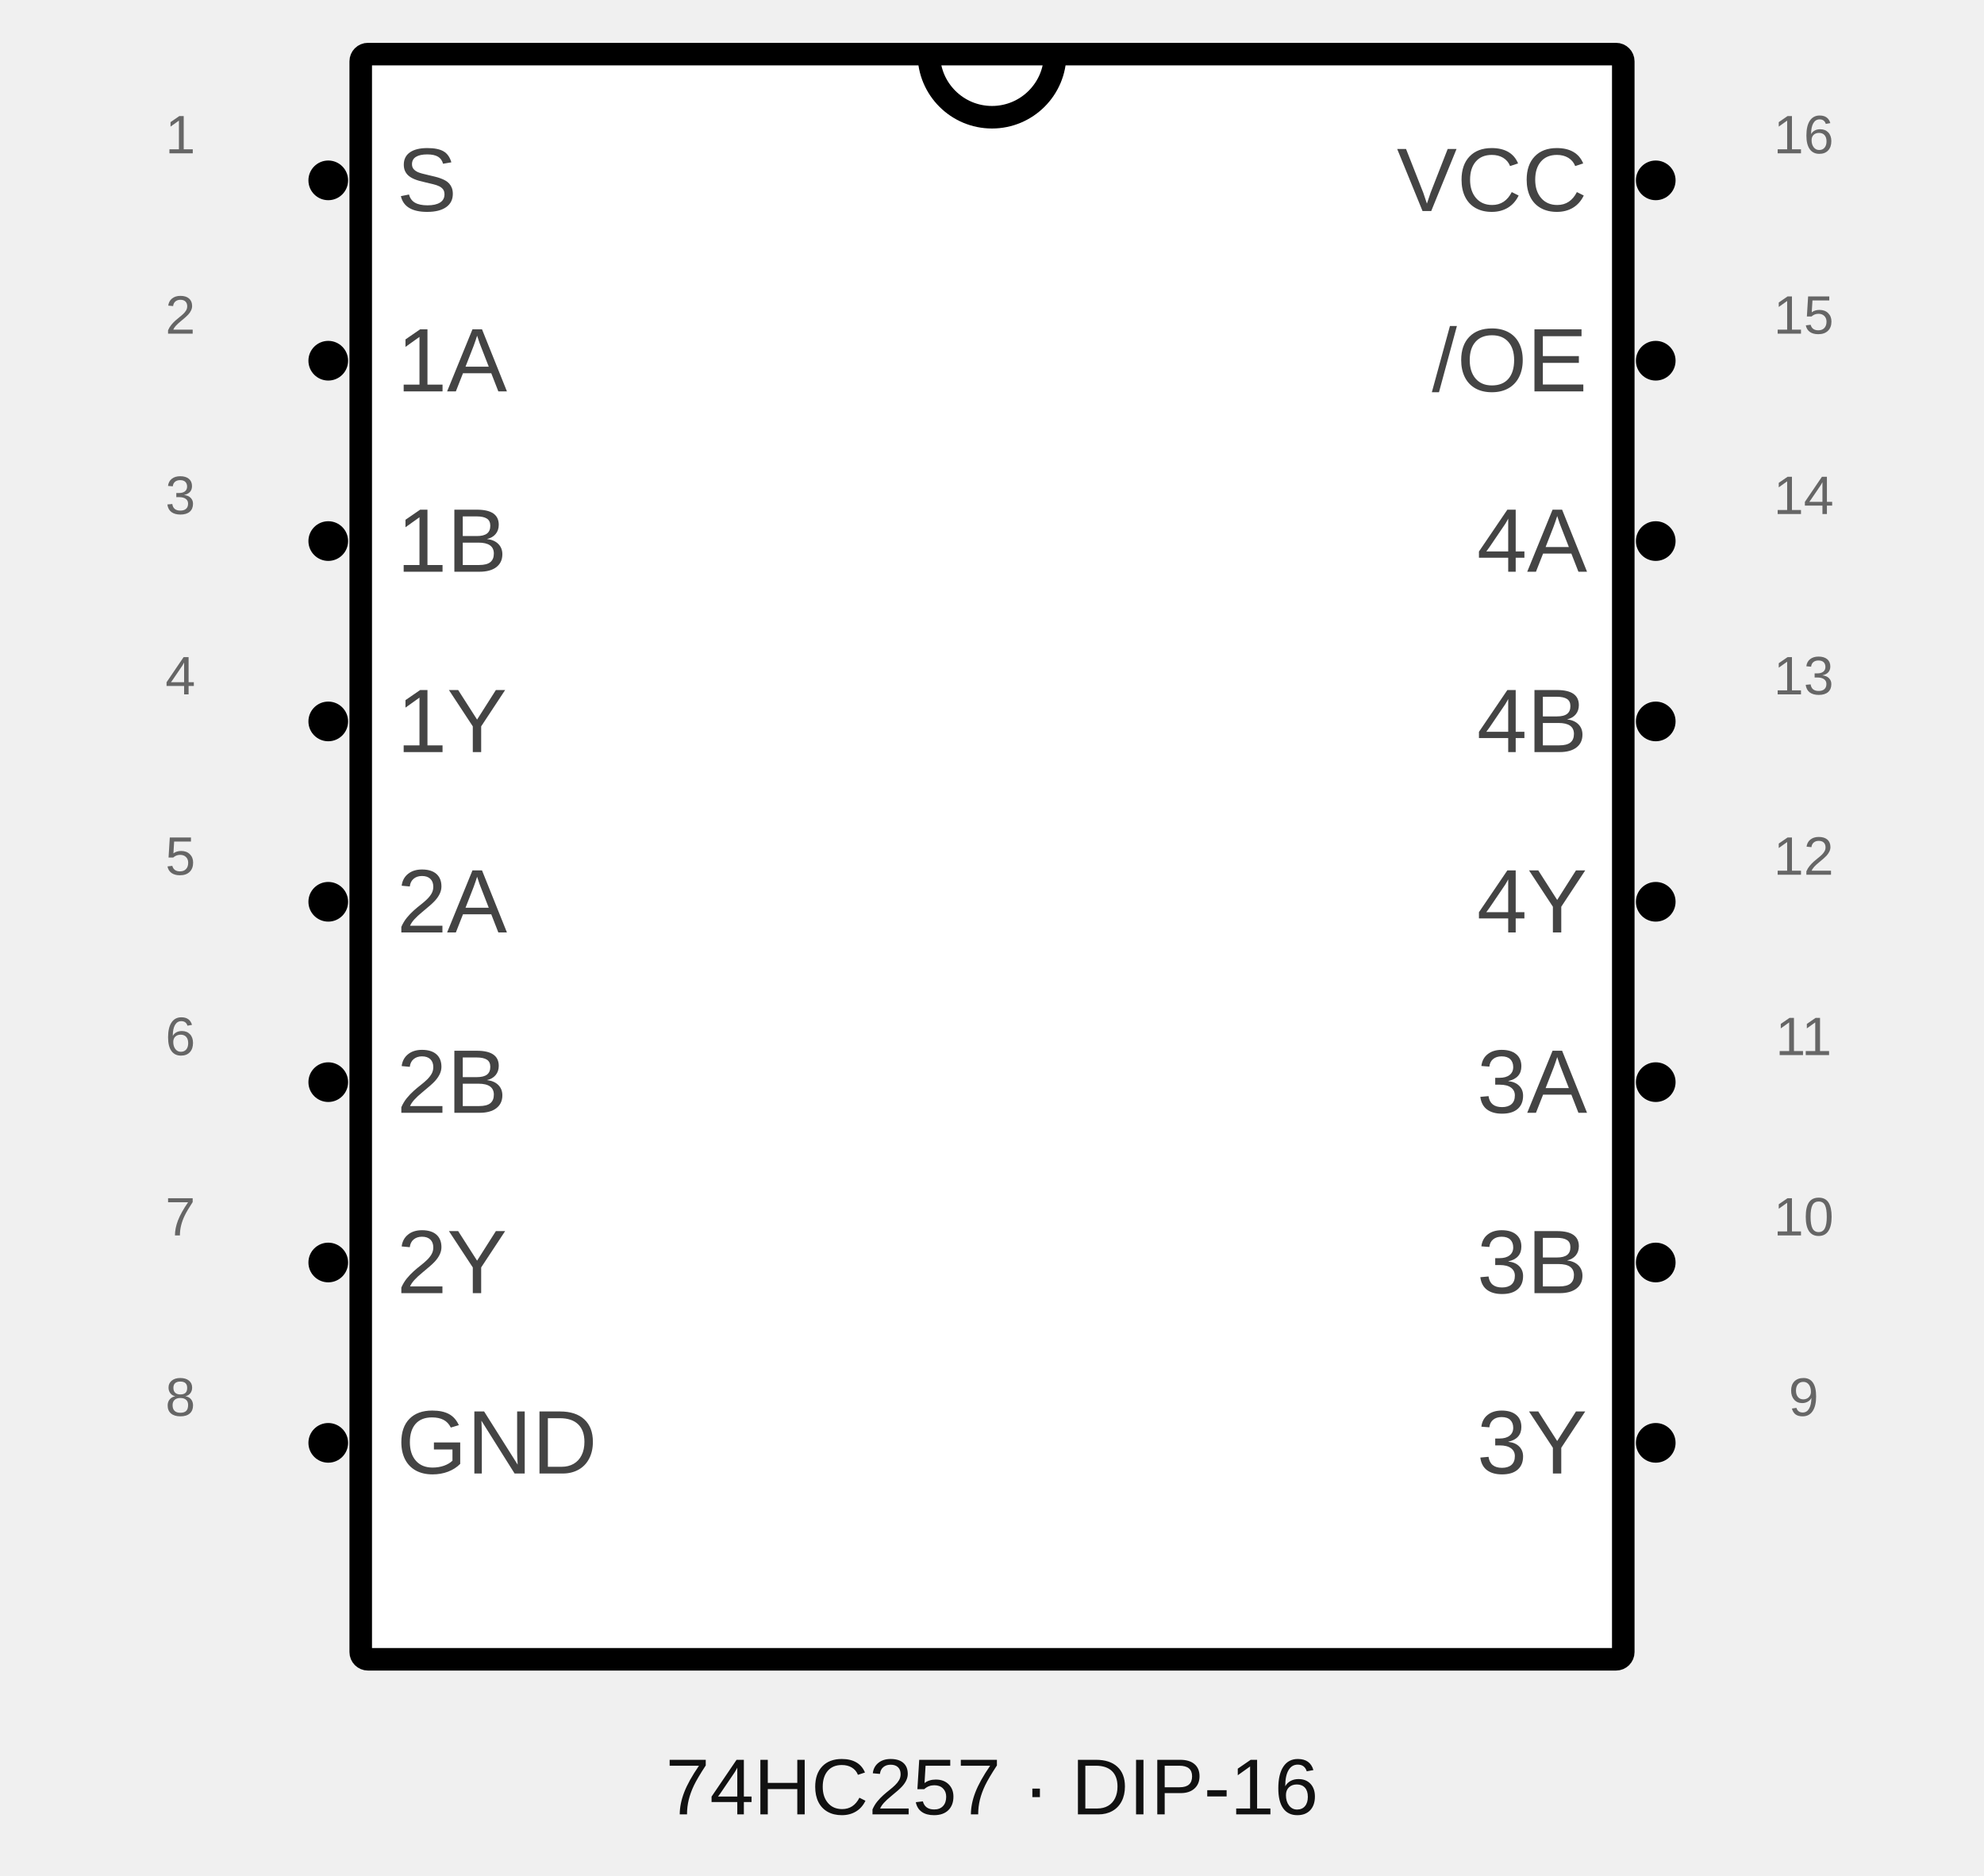
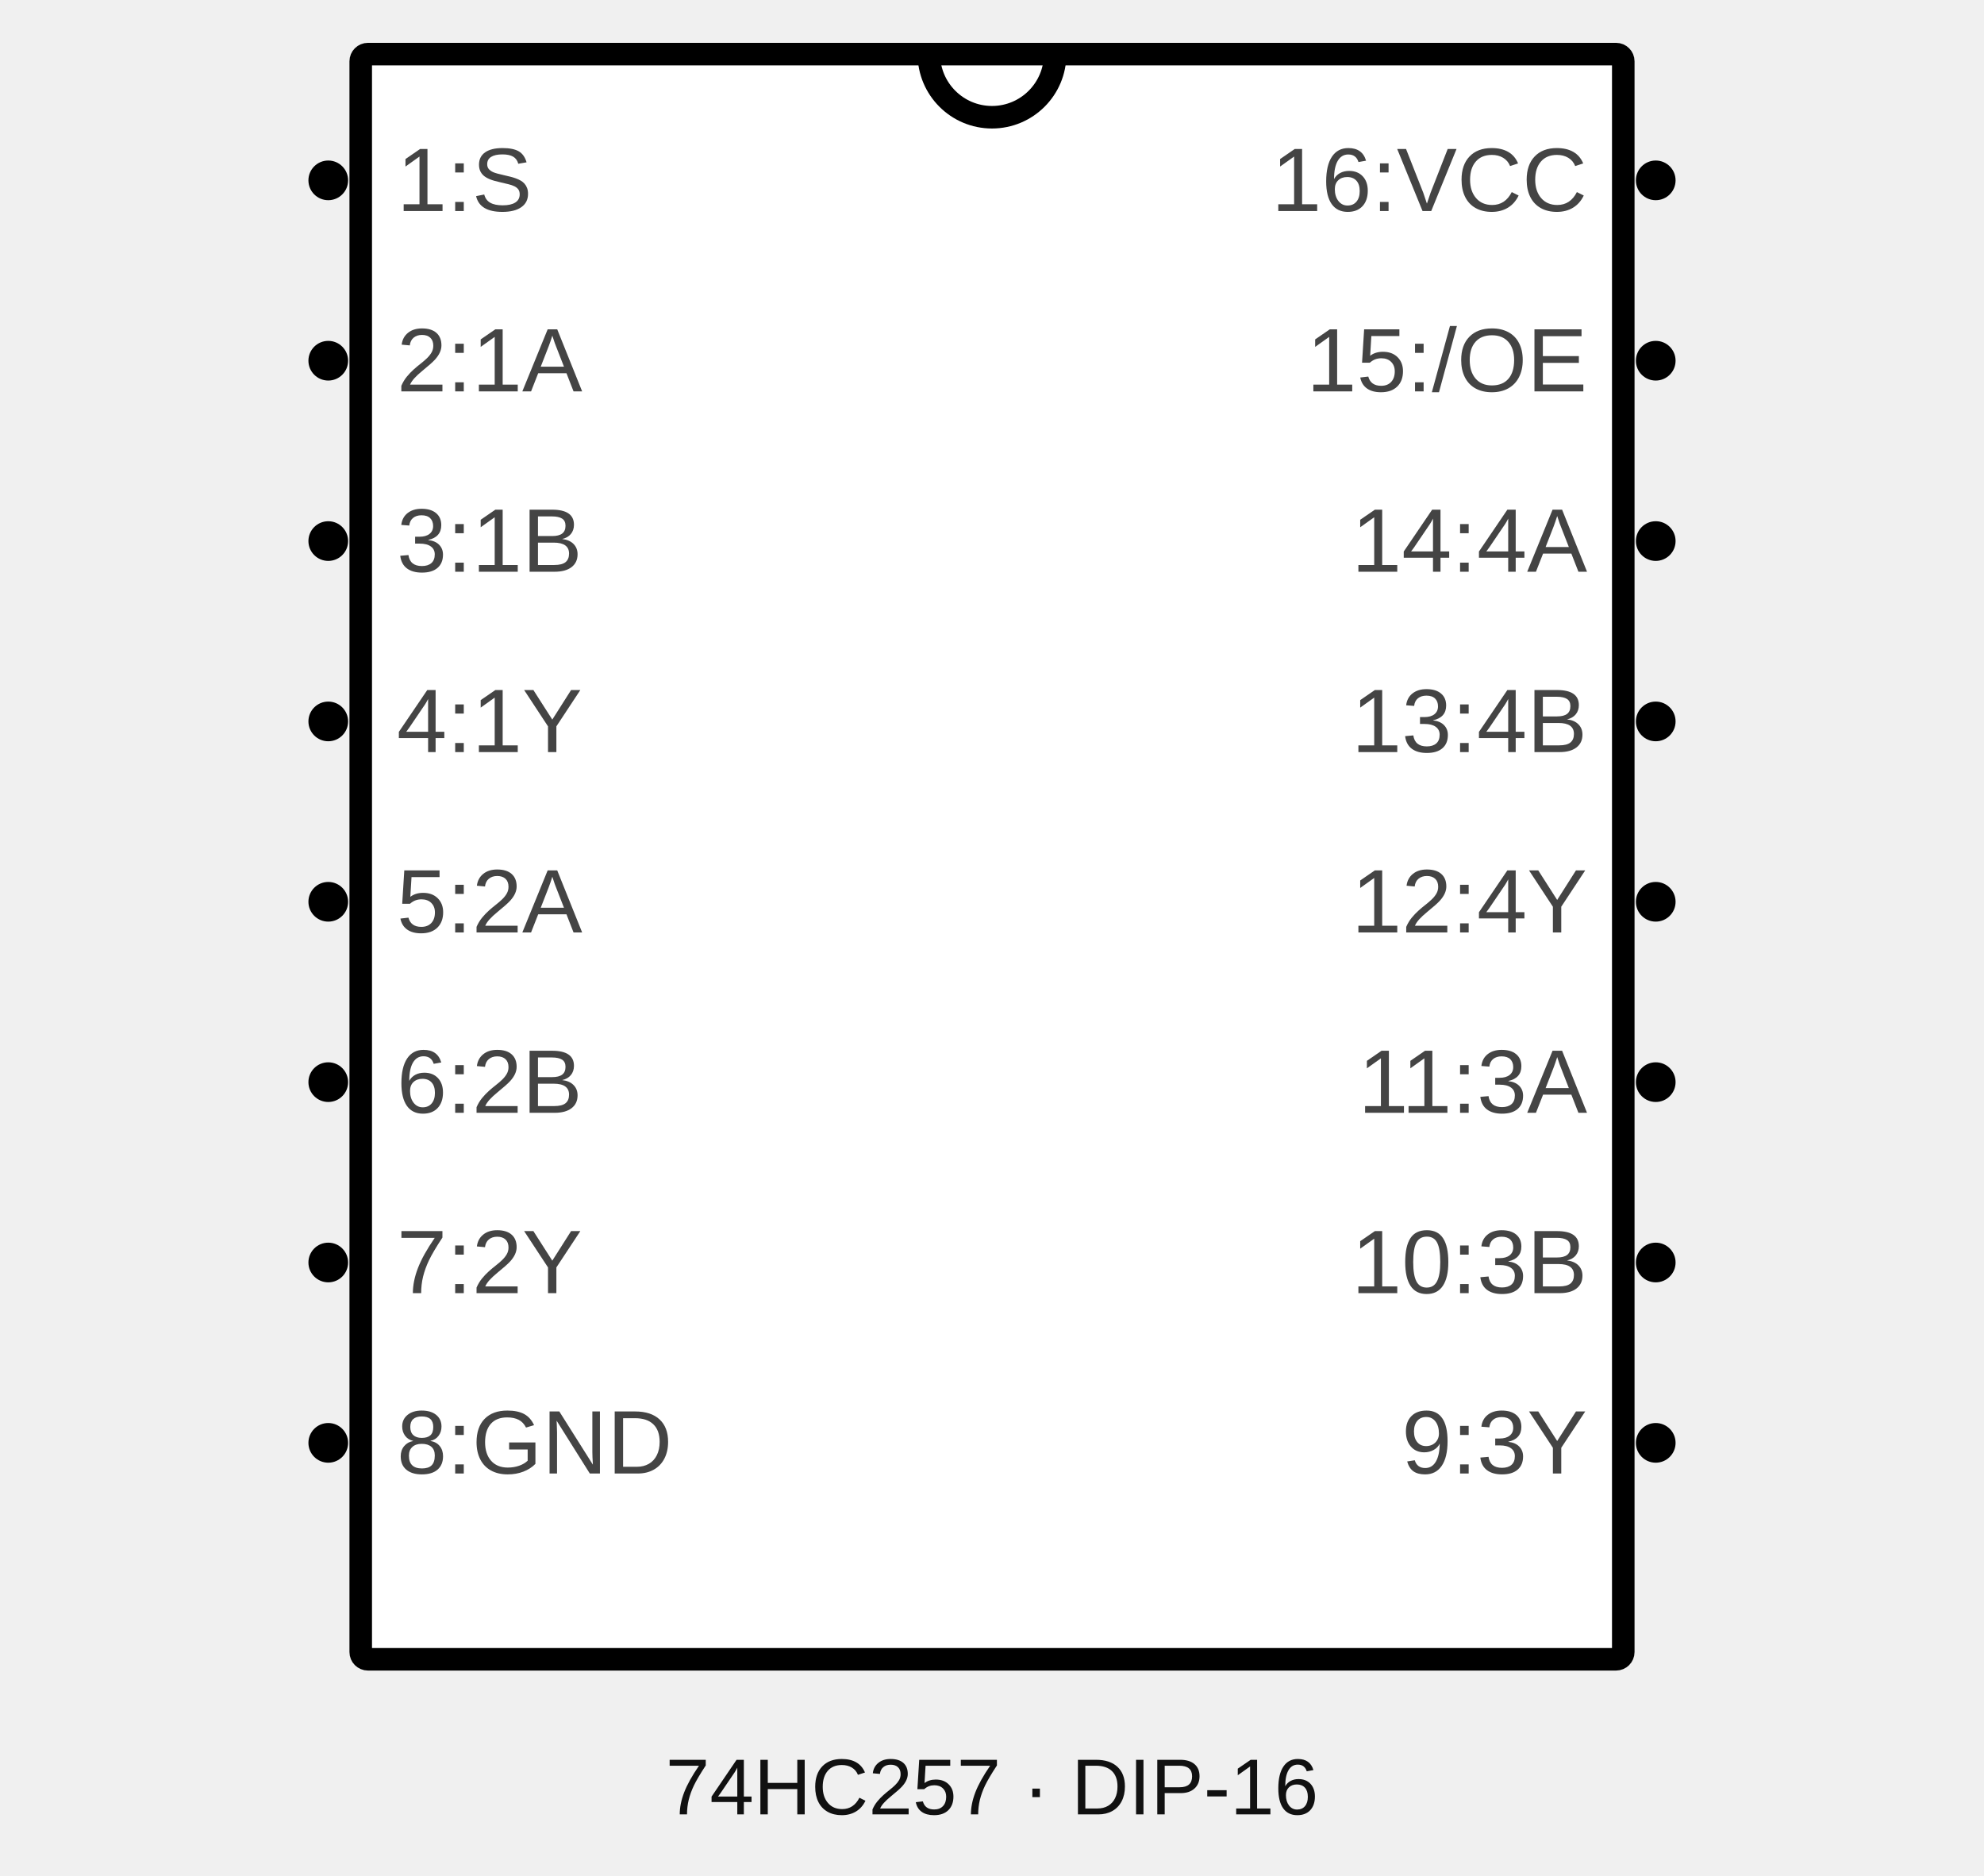
<svg xmlns="http://www.w3.org/2000/svg" viewBox="0 0 1100 1040" role="img" aria-labelledby="title desc">
  <style>.body{fill:#fff;stroke:#000;stroke-width:12.5}.lead{stroke:#787878;stroke-width:9.72;stroke-linecap:round}.node{fill:#000}.pin{fill:none;stroke:none}.name{font:50px "Droid Sans",Arial,sans-serif;fill:#444}.number{font:30px "Droid Sans",Arial,sans-serif;fill:#666}.title{font:44px "Droid Sans",Arial,sans-serif;fill:#111}</style>
  <text class="title" x="550" y="1006" text-anchor="middle">74HC257 · DIP-16</text>
  <rect class="body" x="200" y="30" width="700" height="890" rx="4" />
  <path d="M515.0 30a35 35 0 0 0 70 0" fill="none" stroke="#000" stroke-width="12.5" />
-   <circle class="node" cx="182" cy="100" r="11" />
+   <circle class="node" id="connector0node" data-pin-number="1" data-pin-name="S" data-direction="input" data-component-selector="@1" cx="182" cy="100" r="11" />
  <rect class="pin" id="connector0pin" data-pin-number="1" data-pin-name="S" data-direction="input" x="5" y="95" width="195" height="10" />
-   <text class="name" x="220" y="117" text-anchor="start">S</text>
-   <text class="number" x="100" y="85" text-anchor="middle">1</text>
-   <circle class="node" cx="182" cy="200" r="11" />
+   <text class="name" x="220" y="117" text-anchor="start">1:S</text>
+   <circle class="node" id="connector1node" data-pin-number="2" data-pin-name="1A" data-direction="input" data-component-selector="@2" cx="182" cy="200" r="11" />
  <rect class="pin" id="connector1pin" data-pin-number="2" data-pin-name="1A" data-direction="input" x="5" y="195" width="195" height="10" />
-   <text class="name" x="220" y="217" text-anchor="start">1A</text>
-   <text class="number" x="100" y="185" text-anchor="middle">2</text>
-   <circle class="node" cx="182" cy="300" r="11" />
+   <text class="name" x="220" y="217" text-anchor="start">2:1A</text>
+   <circle class="node" id="connector2node" data-pin-number="3" data-pin-name="1B" data-direction="input" data-component-selector="@3" cx="182" cy="300" r="11" />
  <rect class="pin" id="connector2pin" data-pin-number="3" data-pin-name="1B" data-direction="input" x="5" y="295" width="195" height="10" />
-   <text class="name" x="220" y="317" text-anchor="start">1B</text>
-   <text class="number" x="100" y="285" text-anchor="middle">3</text>
-   <circle class="node" cx="182" cy="400" r="11" />
+   <text class="name" x="220" y="317" text-anchor="start">3:1B</text>
+   <circle class="node" id="connector3node" data-pin-number="4" data-pin-name="1Y" data-direction="output" data-component-selector="@4" cx="182" cy="400" r="11" />
  <rect class="pin" id="connector3pin" data-pin-number="4" data-pin-name="1Y" data-direction="output" x="5" y="395" width="195" height="10" />
-   <text class="name" x="220" y="417" text-anchor="start">1Y</text>
-   <text class="number" x="100" y="385" text-anchor="middle">4</text>
-   <circle class="node" cx="182" cy="500" r="11" />
+   <text class="name" x="220" y="417" text-anchor="start">4:1Y</text>
+   <circle class="node" id="connector4node" data-pin-number="5" data-pin-name="2A" data-direction="input" data-component-selector="@5" cx="182" cy="500" r="11" />
  <rect class="pin" id="connector4pin" data-pin-number="5" data-pin-name="2A" data-direction="input" x="5" y="495" width="195" height="10" />
-   <text class="name" x="220" y="517" text-anchor="start">2A</text>
-   <text class="number" x="100" y="485" text-anchor="middle">5</text>
-   <circle class="node" cx="182" cy="600" r="11" />
+   <text class="name" x="220" y="517" text-anchor="start">5:2A</text>
+   <circle class="node" id="connector5node" data-pin-number="6" data-pin-name="2B" data-direction="input" data-component-selector="@6" cx="182" cy="600" r="11" />
  <rect class="pin" id="connector5pin" data-pin-number="6" data-pin-name="2B" data-direction="input" x="5" y="595" width="195" height="10" />
-   <text class="name" x="220" y="617" text-anchor="start">2B</text>
-   <text class="number" x="100" y="585" text-anchor="middle">6</text>
-   <circle class="node" cx="182" cy="700" r="11" />
+   <text class="name" x="220" y="617" text-anchor="start">6:2B</text>
+   <circle class="node" id="connector6node" data-pin-number="7" data-pin-name="2Y" data-direction="output" data-component-selector="@7" cx="182" cy="700" r="11" />
  <rect class="pin" id="connector6pin" data-pin-number="7" data-pin-name="2Y" data-direction="output" x="5" y="695" width="195" height="10" />
-   <text class="name" x="220" y="717" text-anchor="start">2Y</text>
-   <text class="number" x="100" y="685" text-anchor="middle">7</text>
-   <circle class="node" cx="182" cy="800" r="11" />
+   <text class="name" x="220" y="717" text-anchor="start">7:2Y</text>
+   <circle class="node" id="connector7node" data-pin-number="8" data-pin-name="GND" data-direction="power" data-component-selector="@8" cx="182" cy="800" r="11" />
  <rect class="pin" id="connector7pin" data-pin-number="8" data-pin-name="GND" data-direction="power" x="5" y="795" width="195" height="10" />
-   <text class="name" x="220" y="817" text-anchor="start">GND</text>
-   <text class="number" x="100" y="785" text-anchor="middle">8</text>
-   <circle class="node" cx="918" cy="800" r="11" />
+   <text class="name" x="220" y="817" text-anchor="start">8:GND</text>
+   <circle class="node" id="connector8node" data-pin-number="9" data-pin-name="3Y" data-direction="output" data-component-selector="@9" cx="918" cy="800" r="11" />
  <rect class="pin" id="connector8pin" data-pin-number="9" data-pin-name="3Y" data-direction="output" x="900" y="795" width="195" height="10" />
-   <text class="name" x="880" y="817" text-anchor="end">3Y</text>
-   <text class="number" x="1000" y="785" text-anchor="middle">9</text>
-   <circle class="node" cx="918" cy="700" r="11" />
+   <text class="name" x="880" y="817" text-anchor="end">9:3Y</text>
+   <circle class="node" id="connector9node" data-pin-number="10" data-pin-name="3B" data-direction="input" data-component-selector="@10" cx="918" cy="700" r="11" />
  <rect class="pin" id="connector9pin" data-pin-number="10" data-pin-name="3B" data-direction="input" x="900" y="695" width="195" height="10" />
-   <text class="name" x="880" y="717" text-anchor="end">3B</text>
-   <text class="number" x="1000" y="685" text-anchor="middle">10</text>
-   <circle class="node" cx="918" cy="600" r="11" />
+   <text class="name" x="880" y="717" text-anchor="end">10:3B</text>
+   <circle class="node" id="connector10node" data-pin-number="11" data-pin-name="3A" data-direction="input" data-component-selector="@11" cx="918" cy="600" r="11" />
  <rect class="pin" id="connector10pin" data-pin-number="11" data-pin-name="3A" data-direction="input" x="900" y="595" width="195" height="10" />
-   <text class="name" x="880" y="617" text-anchor="end">3A</text>
-   <text class="number" x="1000" y="585" text-anchor="middle">11</text>
-   <circle class="node" cx="918" cy="500" r="11" />
+   <text class="name" x="880" y="617" text-anchor="end">11:3A</text>
+   <circle class="node" id="connector11node" data-pin-number="12" data-pin-name="4Y" data-direction="output" data-component-selector="@12" cx="918" cy="500" r="11" />
  <rect class="pin" id="connector11pin" data-pin-number="12" data-pin-name="4Y" data-direction="output" x="900" y="495" width="195" height="10" />
-   <text class="name" x="880" y="517" text-anchor="end">4Y</text>
-   <text class="number" x="1000" y="485" text-anchor="middle">12</text>
-   <circle class="node" cx="918" cy="400" r="11" />
+   <text class="name" x="880" y="517" text-anchor="end">12:4Y</text>
+   <circle class="node" id="connector12node" data-pin-number="13" data-pin-name="4B" data-direction="input" data-component-selector="@13" cx="918" cy="400" r="11" />
  <rect class="pin" id="connector12pin" data-pin-number="13" data-pin-name="4B" data-direction="input" x="900" y="395" width="195" height="10" />
-   <text class="name" x="880" y="417" text-anchor="end">4B</text>
-   <text class="number" x="1000" y="385" text-anchor="middle">13</text>
-   <circle class="node" cx="918" cy="300" r="11" />
+   <text class="name" x="880" y="417" text-anchor="end">13:4B</text>
+   <circle class="node" id="connector13node" data-pin-number="14" data-pin-name="4A" data-direction="input" data-component-selector="@14" cx="918" cy="300" r="11" />
  <rect class="pin" id="connector13pin" data-pin-number="14" data-pin-name="4A" data-direction="input" x="900" y="295" width="195" height="10" />
-   <text class="name" x="880" y="317" text-anchor="end">4A</text>
-   <text class="number" x="1000" y="285" text-anchor="middle">14</text>
-   <circle class="node" cx="918" cy="200" r="11" />
+   <text class="name" x="880" y="317" text-anchor="end">14:4A</text>
+   <circle class="node" id="connector14node" data-pin-number="15" data-pin-name="/OE" data-direction="input" data-component-selector="@15" cx="918" cy="200" r="11" />
  <rect class="pin" id="connector14pin" data-pin-number="15" data-pin-name="/OE" data-direction="input" x="900" y="195" width="195" height="10" />
-   <text class="name" x="880" y="217" text-anchor="end">/OE</text>
-   <text class="number" x="1000" y="185" text-anchor="middle">15</text>
-   <circle class="node" cx="918" cy="100" r="11" />
+   <text class="name" x="880" y="217" text-anchor="end">15:/OE</text>
+   <circle class="node" id="connector15node" data-pin-number="16" data-pin-name="VCC" data-direction="power" data-component-selector="@16" cx="918" cy="100" r="11" />
  <rect class="pin" id="connector15pin" data-pin-number="16" data-pin-name="VCC" data-direction="power" x="900" y="95" width="195" height="10" />
-   <text class="name" x="880" y="117" text-anchor="end">VCC</text>
-   <text class="number" x="1000" y="85" text-anchor="middle">16</text>
+   <text class="name" x="880" y="117" text-anchor="end">16:VCC</text>
</svg>
